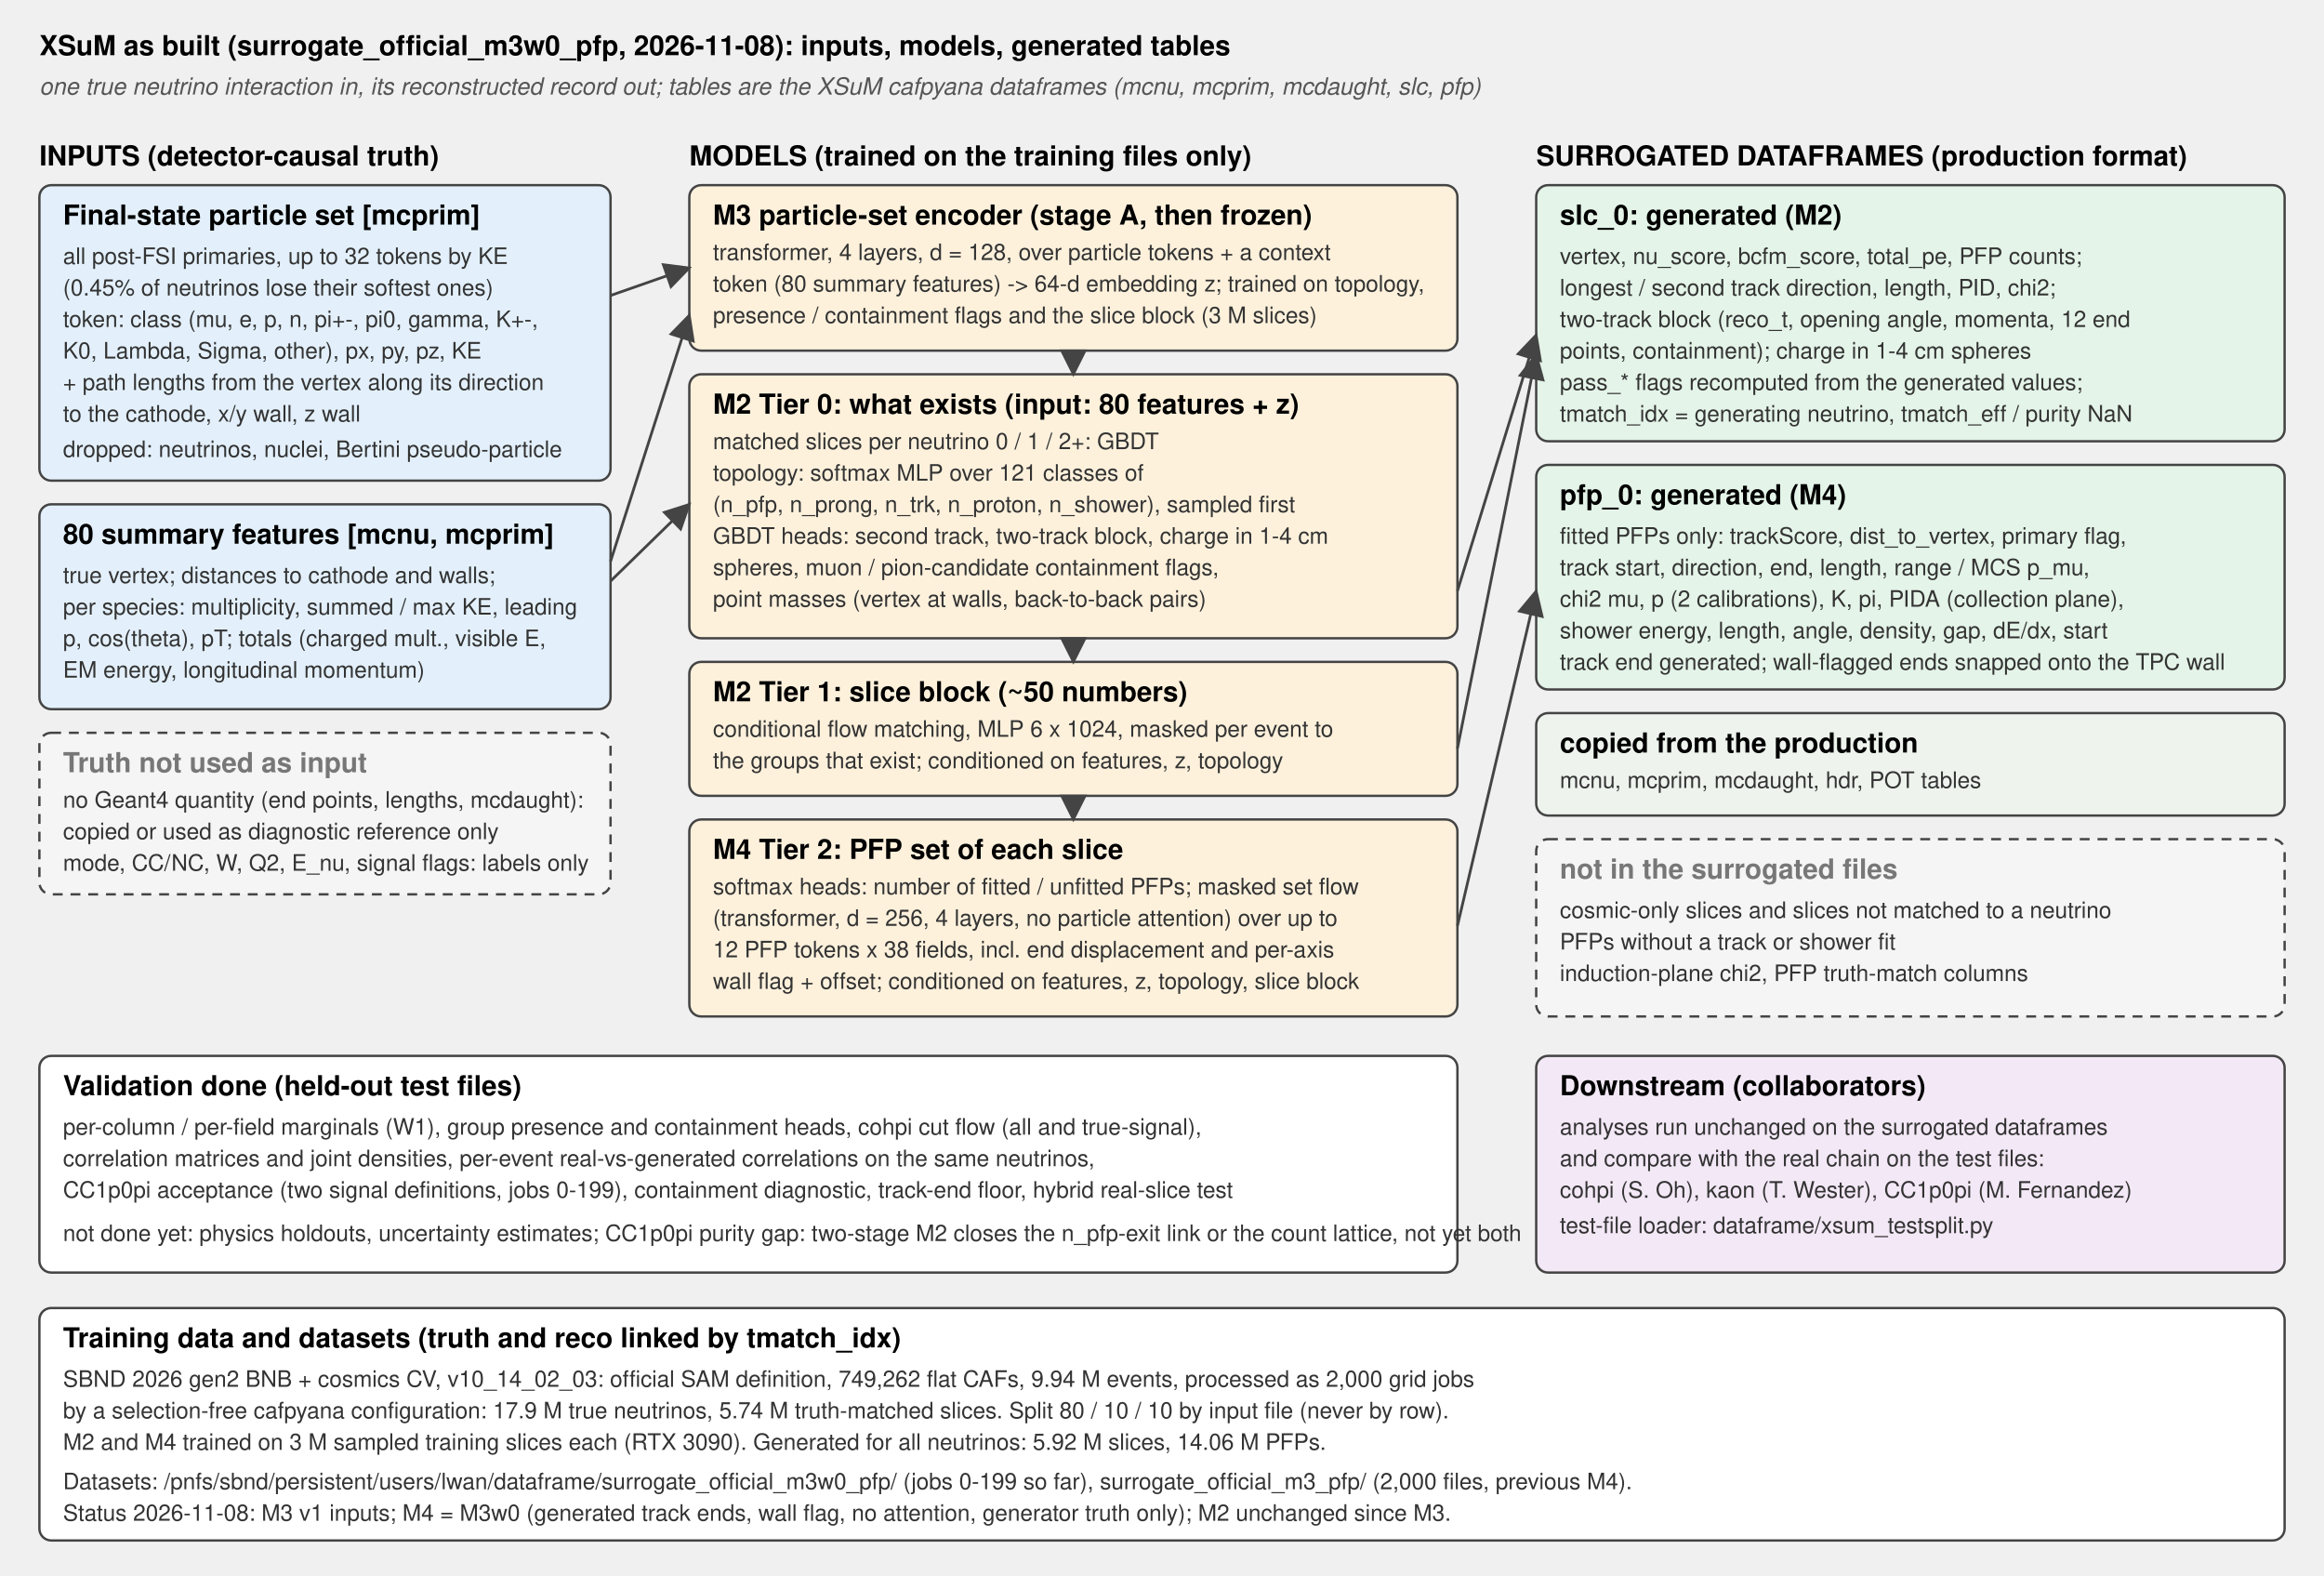
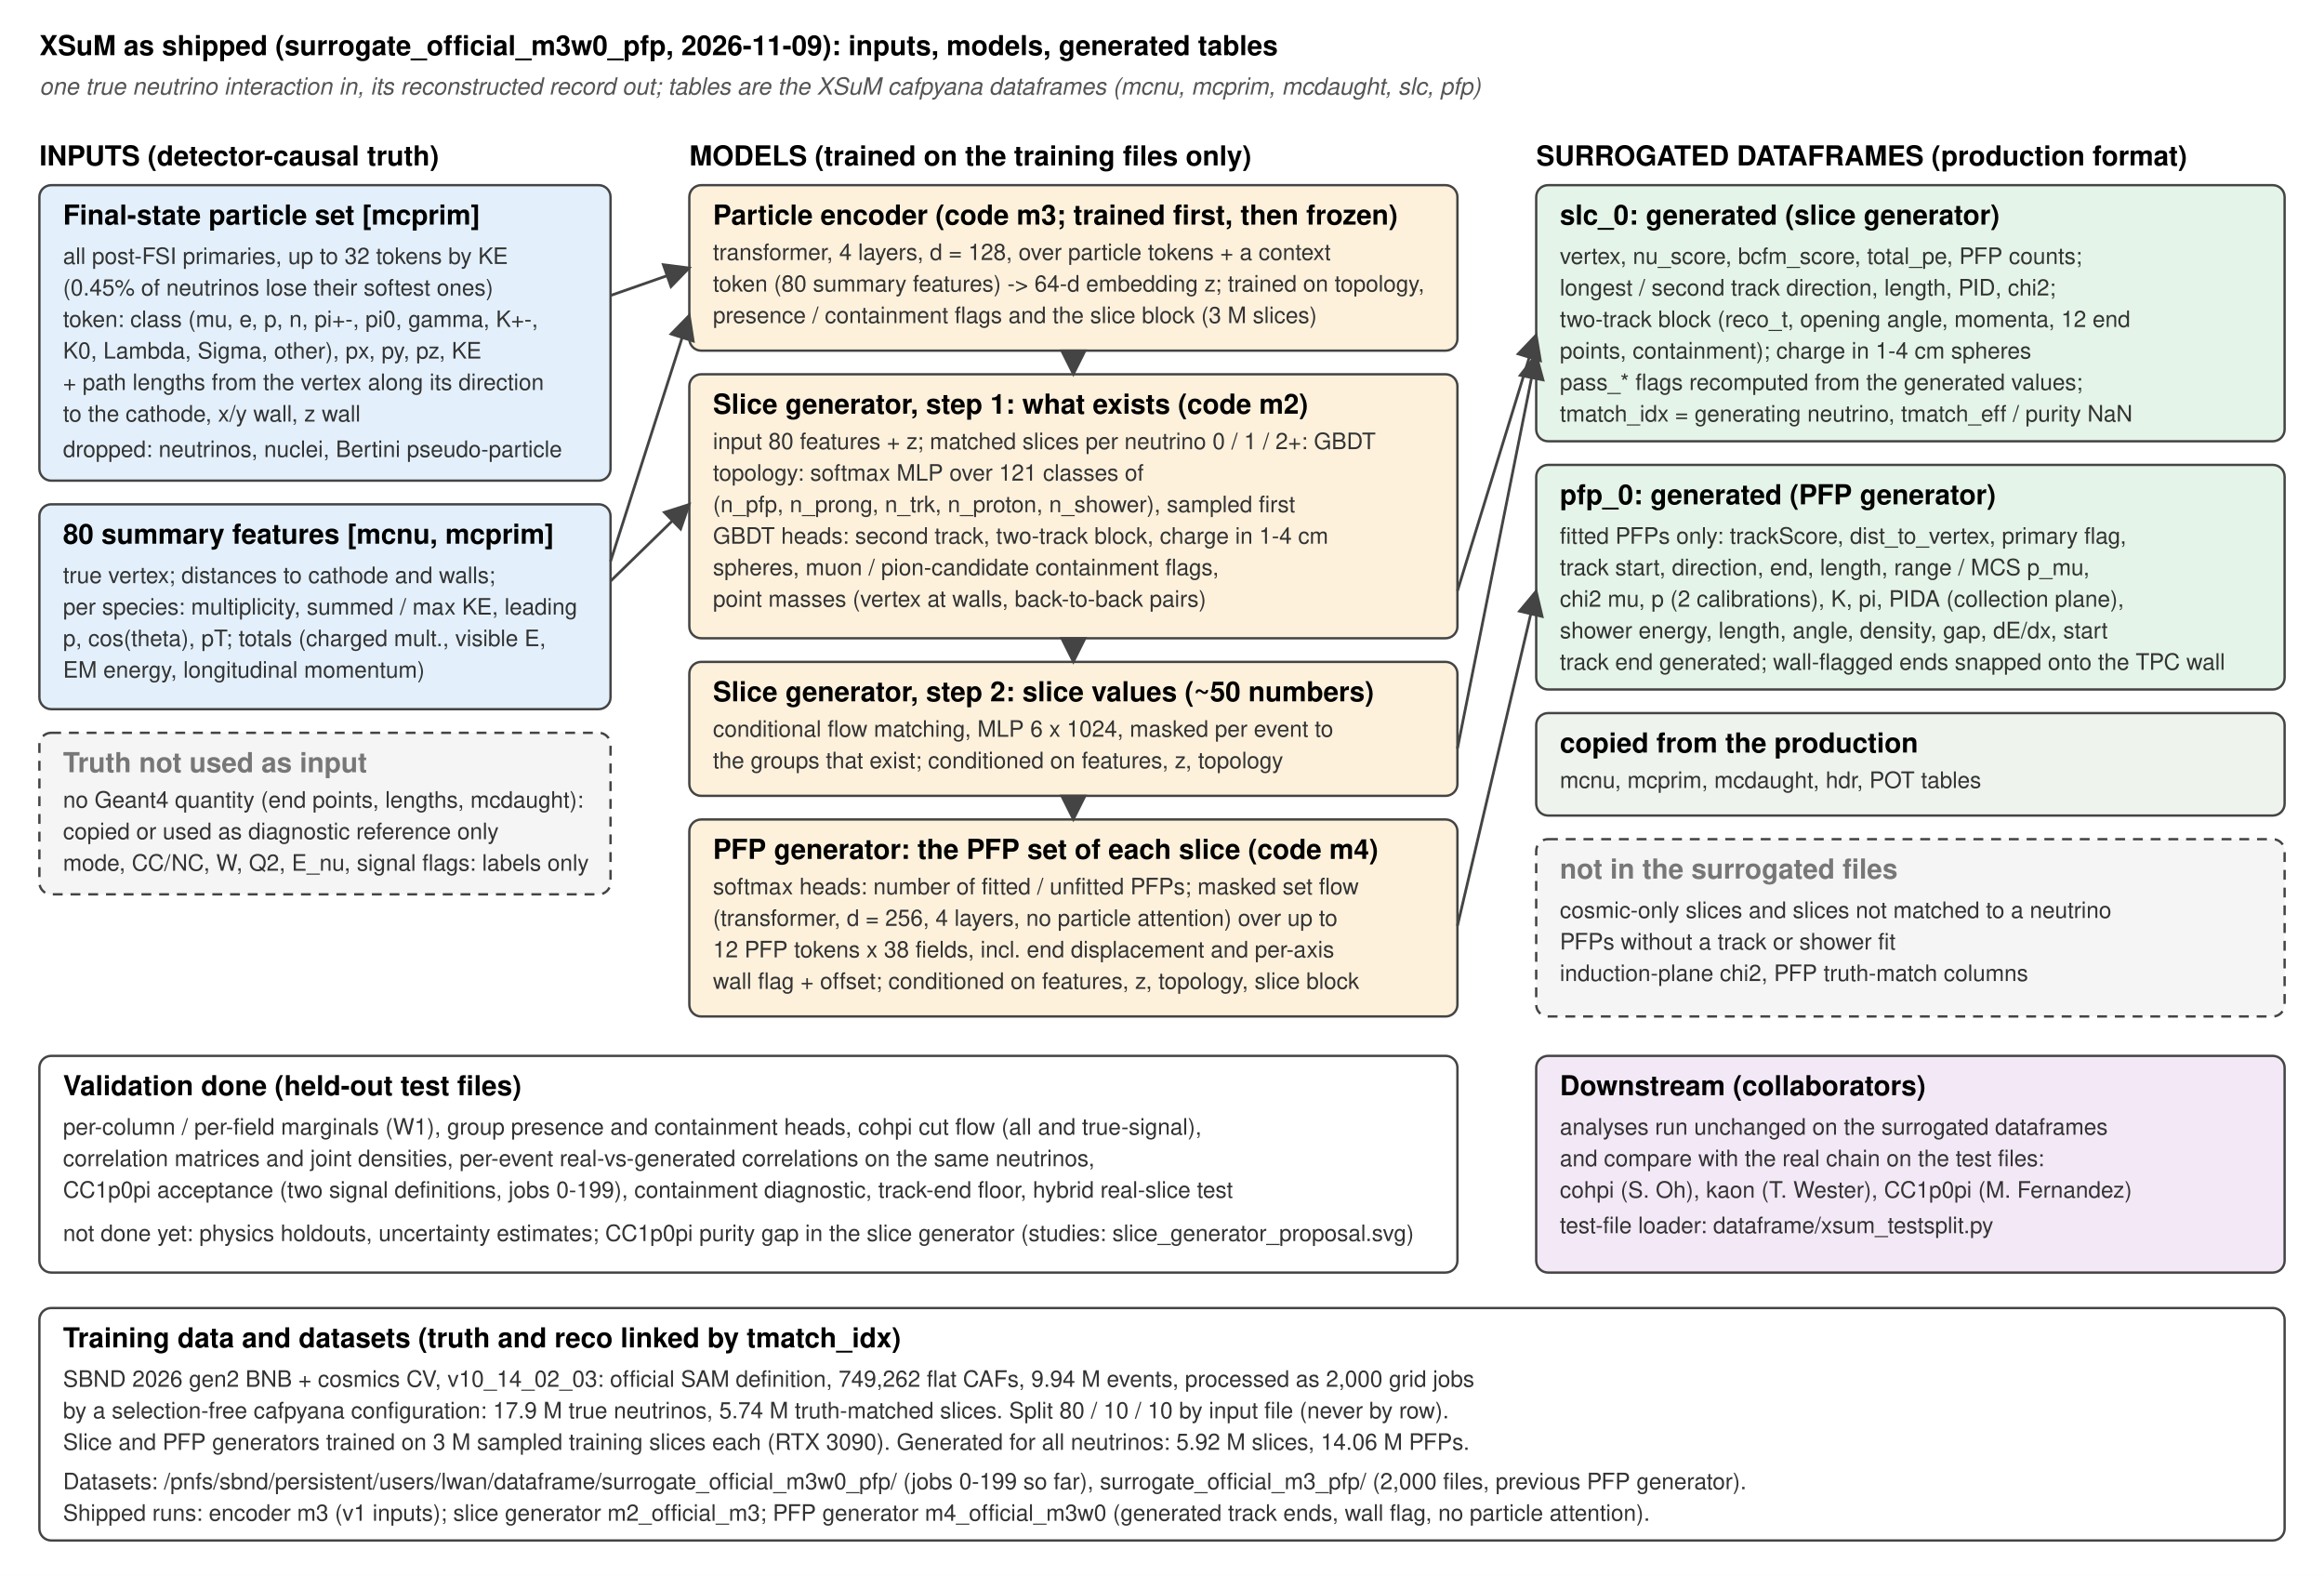
<svg xmlns="http://www.w3.org/2000/svg" width="1180" height="800" viewBox="0 0 1180 800" font-family="Helvetica, Arial, sans-serif" font-size="13">
+   <rect width="1180" height="800" fill="#fff" />
  <defs>
    <marker id="arr" markerWidth="10" markerHeight="10" refX="9" refY="5" orient="auto">
      <path d="M0,0 L10,5 L0,10 z" fill="#444" />
    </marker>
  </defs>
  <style>
    .box{stroke:#444;stroke-width:1.2;rx:6}
    .in{fill:#e3f0fb}.model{fill:#fdf1dc}.out{fill:#e4f4e8}.copy{fill:#eef3ee}.no{fill:#f5f5f5;stroke-dasharray:5 4}.down{fill:#f3e8f6}
    .h{font-weight:bold;font-size:14px}.s{font-size:11.5px;fill:#333}.cap{font-size:12px;fill:#555;font-style:italic}
  </style>
-   <text x="20" y="28" class="h" font-size="17">XSuM as built (surrogate_official_m3w0_pfp, 2026-11-08): inputs, models, generated tables</text>
+   <text x="20" y="28" class="h" font-size="17">XSuM as shipped (surrogate_official_m3w0_pfp, 2026-11-09): inputs, models, generated tables</text>
  <text x="20" y="48" class="cap">one true neutrino interaction in, its reconstructed record out; tables are the XSuM cafpyana dataframes (mcnu, mcprim, mcdaught, slc, pfp)</text>
  <text x="20" y="84" class="h">INPUTS  (detector-causal truth)</text>
  <rect x="20" y="94" width="290" height="150" class="box in" />
  <text x="32" y="114" class="h">Final-state particle set   [mcprim]</text>
  <text x="32" y="134" class="s">all post-FSI primaries, up to 32 tokens by KE</text>
  <text x="32" y="150" class="s">(0.45% of neutrinos lose their softest ones)</text>
  <text x="32" y="166" class="s">token: class (mu, e, p, n, pi+-, pi0, gamma, K+-,</text>
  <text x="32" y="182" class="s">   K0, Lambda, Sigma, other), px, py, pz, KE</text>
  <text x="32" y="198" class="s">+ path lengths from the vertex along its direction</text>
  <text x="32" y="214" class="s">   to the cathode, x/y wall, z wall</text>
  <text x="32" y="232" class="s">dropped: neutrinos, nuclei, Bertini pseudo-particle</text>
  <rect x="20" y="256" width="290" height="104" class="box in" />
  <text x="32" y="276" class="h">80 summary features   [mcnu, mcprim]</text>
  <text x="32" y="296" class="s">true vertex; distances to cathode and walls;</text>
  <text x="32" y="312" class="s">per species: multiplicity, summed / max KE, leading</text>
  <text x="32" y="328" class="s">   p, cos(theta), pT; totals (charged mult., visible E,</text>
  <text x="32" y="344" class="s">   EM energy, longitudinal momentum)</text>
  <rect x="20" y="372" width="290" height="82" class="box no" />
  <text x="32" y="392" class="h" fill="#777">Truth not used as input</text>
  <text x="32" y="410" class="s">no Geant4 quantity (end points, lengths, mcdaught):</text>
  <text x="32" y="426" class="s">   copied or used as diagnostic reference only</text>
  <text x="32" y="442" class="s">mode, CC/NC, W, Q2, E_nu, signal flags: labels only</text>
  <text x="350" y="84" class="h">MODELS  (trained on the training files only)</text>
  <rect x="350" y="94" width="390" height="84" class="box model" />
-   <text x="362" y="114" class="h">M3 particle-set encoder  (stage A, then frozen)</text>
+   <text x="362" y="114" class="h">Particle encoder  (code m3; trained first, then frozen)</text>
  <text x="362" y="132" class="s">transformer, 4 layers, d = 128, over particle tokens + a context</text>
  <text x="362" y="148" class="s">token (80 summary features) -&gt; 64-d embedding z; trained on topology,</text>
  <text x="362" y="164" class="s">presence / containment flags and the slice block (3 M slices)</text>
  <rect x="350" y="190" width="390" height="134" class="box model" />
-   <text x="362" y="210" class="h">M2 Tier 0: what exists   (input: 80 features + z)</text>
-   <text x="362" y="228" class="s">matched slices per neutrino 0 / 1 / 2+: GBDT</text>
+   <text x="362" y="210" class="h">Slice generator, step 1: what exists   (code m2)</text>
+   <text x="362" y="228" class="s">input 80 features + z; matched slices per neutrino 0 / 1 / 2+: GBDT</text>
  <text x="362" y="244" class="s">topology: softmax MLP over 121 classes of</text>
  <text x="362" y="260" class="s">   (n_pfp, n_prong, n_trk, n_proton, n_shower), sampled first</text>
  <text x="362" y="276" class="s">GBDT heads: second track, two-track block, charge in 1-4 cm</text>
  <text x="362" y="292" class="s">   spheres, muon / pion-candidate containment flags,</text>
  <text x="362" y="308" class="s">   point masses (vertex at walls, back-to-back pairs)</text>
  <rect x="350" y="336" width="390" height="68" class="box model" />
-   <text x="362" y="356" class="h">M2 Tier 1: slice block  (~50 numbers)</text>
+   <text x="362" y="356" class="h">Slice generator, step 2: slice values  (~50 numbers)</text>
  <text x="362" y="374" class="s">conditional flow matching, MLP 6 x 1024, masked per event to</text>
  <text x="362" y="390" class="s">the groups that exist; conditioned on features, z, topology</text>
  <rect x="350" y="416" width="390" height="100" class="box model" />
-   <text x="362" y="436" class="h">M4 Tier 2: PFP set of each slice</text>
+   <text x="362" y="436" class="h">PFP generator: the PFP set of each slice   (code m4)</text>
  <text x="362" y="454" class="s">softmax heads: number of fitted / unfitted PFPs; masked set flow</text>
  <text x="362" y="470" class="s">   (transformer, d = 256, 4 layers, no particle attention) over up to</text>
  <text x="362" y="486" class="s">   12 PFP tokens x 38 fields, incl. end displacement and per-axis</text>
  <text x="362" y="502" class="s">   wall flag + offset; conditioned on features, z, topology, slice block</text>
  <text x="780" y="84" class="h">SURROGATED DATAFRAMES  (production format)</text>
  <rect x="780" y="94" width="380" height="130" class="box out" />
-   <text x="792" y="114" class="h">slc_0: generated   (M2)</text>
+   <text x="792" y="114" class="h">slc_0: generated   (slice generator)</text>
  <text x="792" y="134" class="s">vertex, nu_score, bcfm_score, total_pe, PFP counts;</text>
  <text x="792" y="150" class="s">longest / second track direction, length, PID, chi2;</text>
  <text x="792" y="166" class="s">two-track block (reco_t, opening angle, momenta, 12 end</text>
  <text x="792" y="182" class="s">   points, containment); charge in 1-4 cm spheres</text>
  <text x="792" y="198" class="s">pass_* flags recomputed from the generated values;</text>
  <text x="792" y="214" class="s">tmatch_idx = generating neutrino, tmatch_eff / purity NaN</text>
  <rect x="780" y="236" width="380" height="114" class="box out" />
-   <text x="792" y="256" class="h">pfp_0: generated   (M4)</text>
+   <text x="792" y="256" class="h">pfp_0: generated   (PFP generator)</text>
  <text x="792" y="276" class="s">fitted PFPs only: trackScore, dist_to_vertex, primary flag,</text>
  <text x="792" y="292" class="s">track start, direction, end, length, range / MCS p_mu,</text>
  <text x="792" y="308" class="s">chi2 mu, p (2 calibrations), K, pi, PIDA (collection plane),</text>
  <text x="792" y="324" class="s">shower energy, length, angle, density, gap, dE/dx, start</text>
  <text x="792" y="340" class="s">track end generated; wall-flagged ends snapped onto the TPC wall</text>
  <rect x="780" y="362" width="380" height="52" class="box copy" />
  <text x="792" y="382" class="h">copied from the production</text>
  <text x="792" y="400" class="s">mcnu, mcprim, mcdaught, hdr, POT tables</text>
  <rect x="780" y="426" width="380" height="90" class="box no" />
  <text x="792" y="446" class="h" fill="#777">not in the surrogated files</text>
  <text x="792" y="466" class="s">cosmic-only slices and slices not matched to a neutrino</text>
  <text x="792" y="482" class="s">PFPs without a track or shower fit</text>
  <text x="792" y="498" class="s">induction-plane chi2, PFP truth-match columns</text>
  <line x1="310" y1="150" x2="350" y2="136" stroke="#444" stroke-width="1.4" marker-end="url(#arr)" />
  <line x1="310" y1="285" x2="350" y2="160" stroke="#444" stroke-width="1.4" marker-end="url(#arr)" />
  <line x1="310" y1="295" x2="350" y2="256" stroke="#444" stroke-width="1.4" marker-end="url(#arr)" />
  <line x1="545" y1="178" x2="545" y2="190" stroke="#444" stroke-width="1.4" marker-end="url(#arr)" />
  <line x1="545" y1="324" x2="545" y2="336" stroke="#444" stroke-width="1.4" marker-end="url(#arr)" />
  <line x1="545" y1="404" x2="545" y2="416" stroke="#444" stroke-width="1.4" marker-end="url(#arr)" />
  <line x1="740" y1="300" x2="780" y2="170" stroke="#444" stroke-width="1.4" marker-end="url(#arr)" />
  <line x1="740" y1="380" x2="780" y2="180" stroke="#444" stroke-width="1.4" marker-end="url(#arr)" />
  <line x1="740" y1="470" x2="780" y2="300" stroke="#444" stroke-width="1.4" marker-end="url(#arr)" />
  <rect x="20" y="536" width="720" height="110" class="box" fill="#fff" />
  <text x="32" y="556" class="h">Validation done (held-out test files)</text>
  <text x="32" y="576" class="s">per-column / per-field marginals (W1), group presence and containment heads, cohpi cut flow (all and true-signal),</text>
  <text x="32" y="592" class="s">correlation matrices and joint densities, per-event real-vs-generated correlations on the same neutrinos,</text>
  <text x="32" y="608" class="s">CC1p0pi acceptance (two signal definitions, jobs 0-199), containment diagnostic, track-end floor, hybrid real-slice test</text>
-   <text x="32" y="630" class="s">not done yet: physics holdouts, uncertainty estimates; CC1p0pi purity gap: two-stage M2 closes the n_pfp-exit link or the count lattice, not yet both</text>
+   <text x="32" y="630" class="s">not done yet: physics holdouts, uncertainty estimates; CC1p0pi purity gap in the slice generator (studies: slice_generator_proposal.svg)</text>
  <rect x="780" y="536" width="380" height="110" class="box down" />
  <text x="792" y="556" class="h">Downstream (collaborators)</text>
  <text x="792" y="576" class="s">analyses run unchanged on the surrogated dataframes</text>
  <text x="792" y="592" class="s">and compare with the real chain on the test files:</text>
  <text x="792" y="608" class="s">cohpi (S. Oh), kaon (T. Wester), CC1p0pi (M. Fernandez)</text>
  <text x="792" y="626" class="s">test-file loader: dataframe/xsum_testsplit.py</text>
  <rect x="20" y="664" width="1140" height="118" class="box" fill="#fff" />
  <text x="32" y="684" class="h">Training data and datasets  (truth and reco linked by tmatch_idx)</text>
  <text x="32" y="704" class="s">SBND 2026 gen2 BNB + cosmics CV, v10_14_02_03: official SAM definition, 749,262 flat CAFs, 9.94 M events, processed as 2,000 grid jobs</text>
  <text x="32" y="720" class="s">by a selection-free cafpyana configuration: 17.9 M true neutrinos, 5.74 M truth-matched slices. Split 80 / 10 / 10 by input file (never by row).</text>
-   <text x="32" y="736" class="s">M2 and M4 trained on 3 M sampled training slices each (RTX 3090). Generated for all neutrinos: 5.92 M slices, 14.06 M PFPs.</text>
-   <text x="32" y="756" class="s">Datasets: /pnfs/sbnd/persistent/users/lwan/dataframe/surrogate_official_m3w0_pfp/ (jobs 0-199 so far), surrogate_official_m3_pfp/ (2,000 files, previous M4).</text>
-   <text x="32" y="772" class="s">Status 2026-11-08: M3 v1 inputs; M4 = M3w0 (generated track ends, wall flag, no attention, generator truth only); M2 unchanged since M3.</text>
+   <text x="32" y="736" class="s">Slice and PFP generators trained on 3 M sampled training slices each (RTX 3090). Generated for all neutrinos: 5.92 M slices, 14.06 M PFPs.</text>
+   <text x="32" y="756" class="s">Datasets: /pnfs/sbnd/persistent/users/lwan/dataframe/surrogate_official_m3w0_pfp/ (jobs 0-199 so far), surrogate_official_m3_pfp/ (2,000 files, previous PFP generator).</text>
+   <text x="32" y="772" class="s">Shipped runs: encoder m3 (v1 inputs); slice generator m2_official_m3; PFP generator m4_official_m3w0 (generated track ends, wall flag, no particle attention).</text>
</svg>
